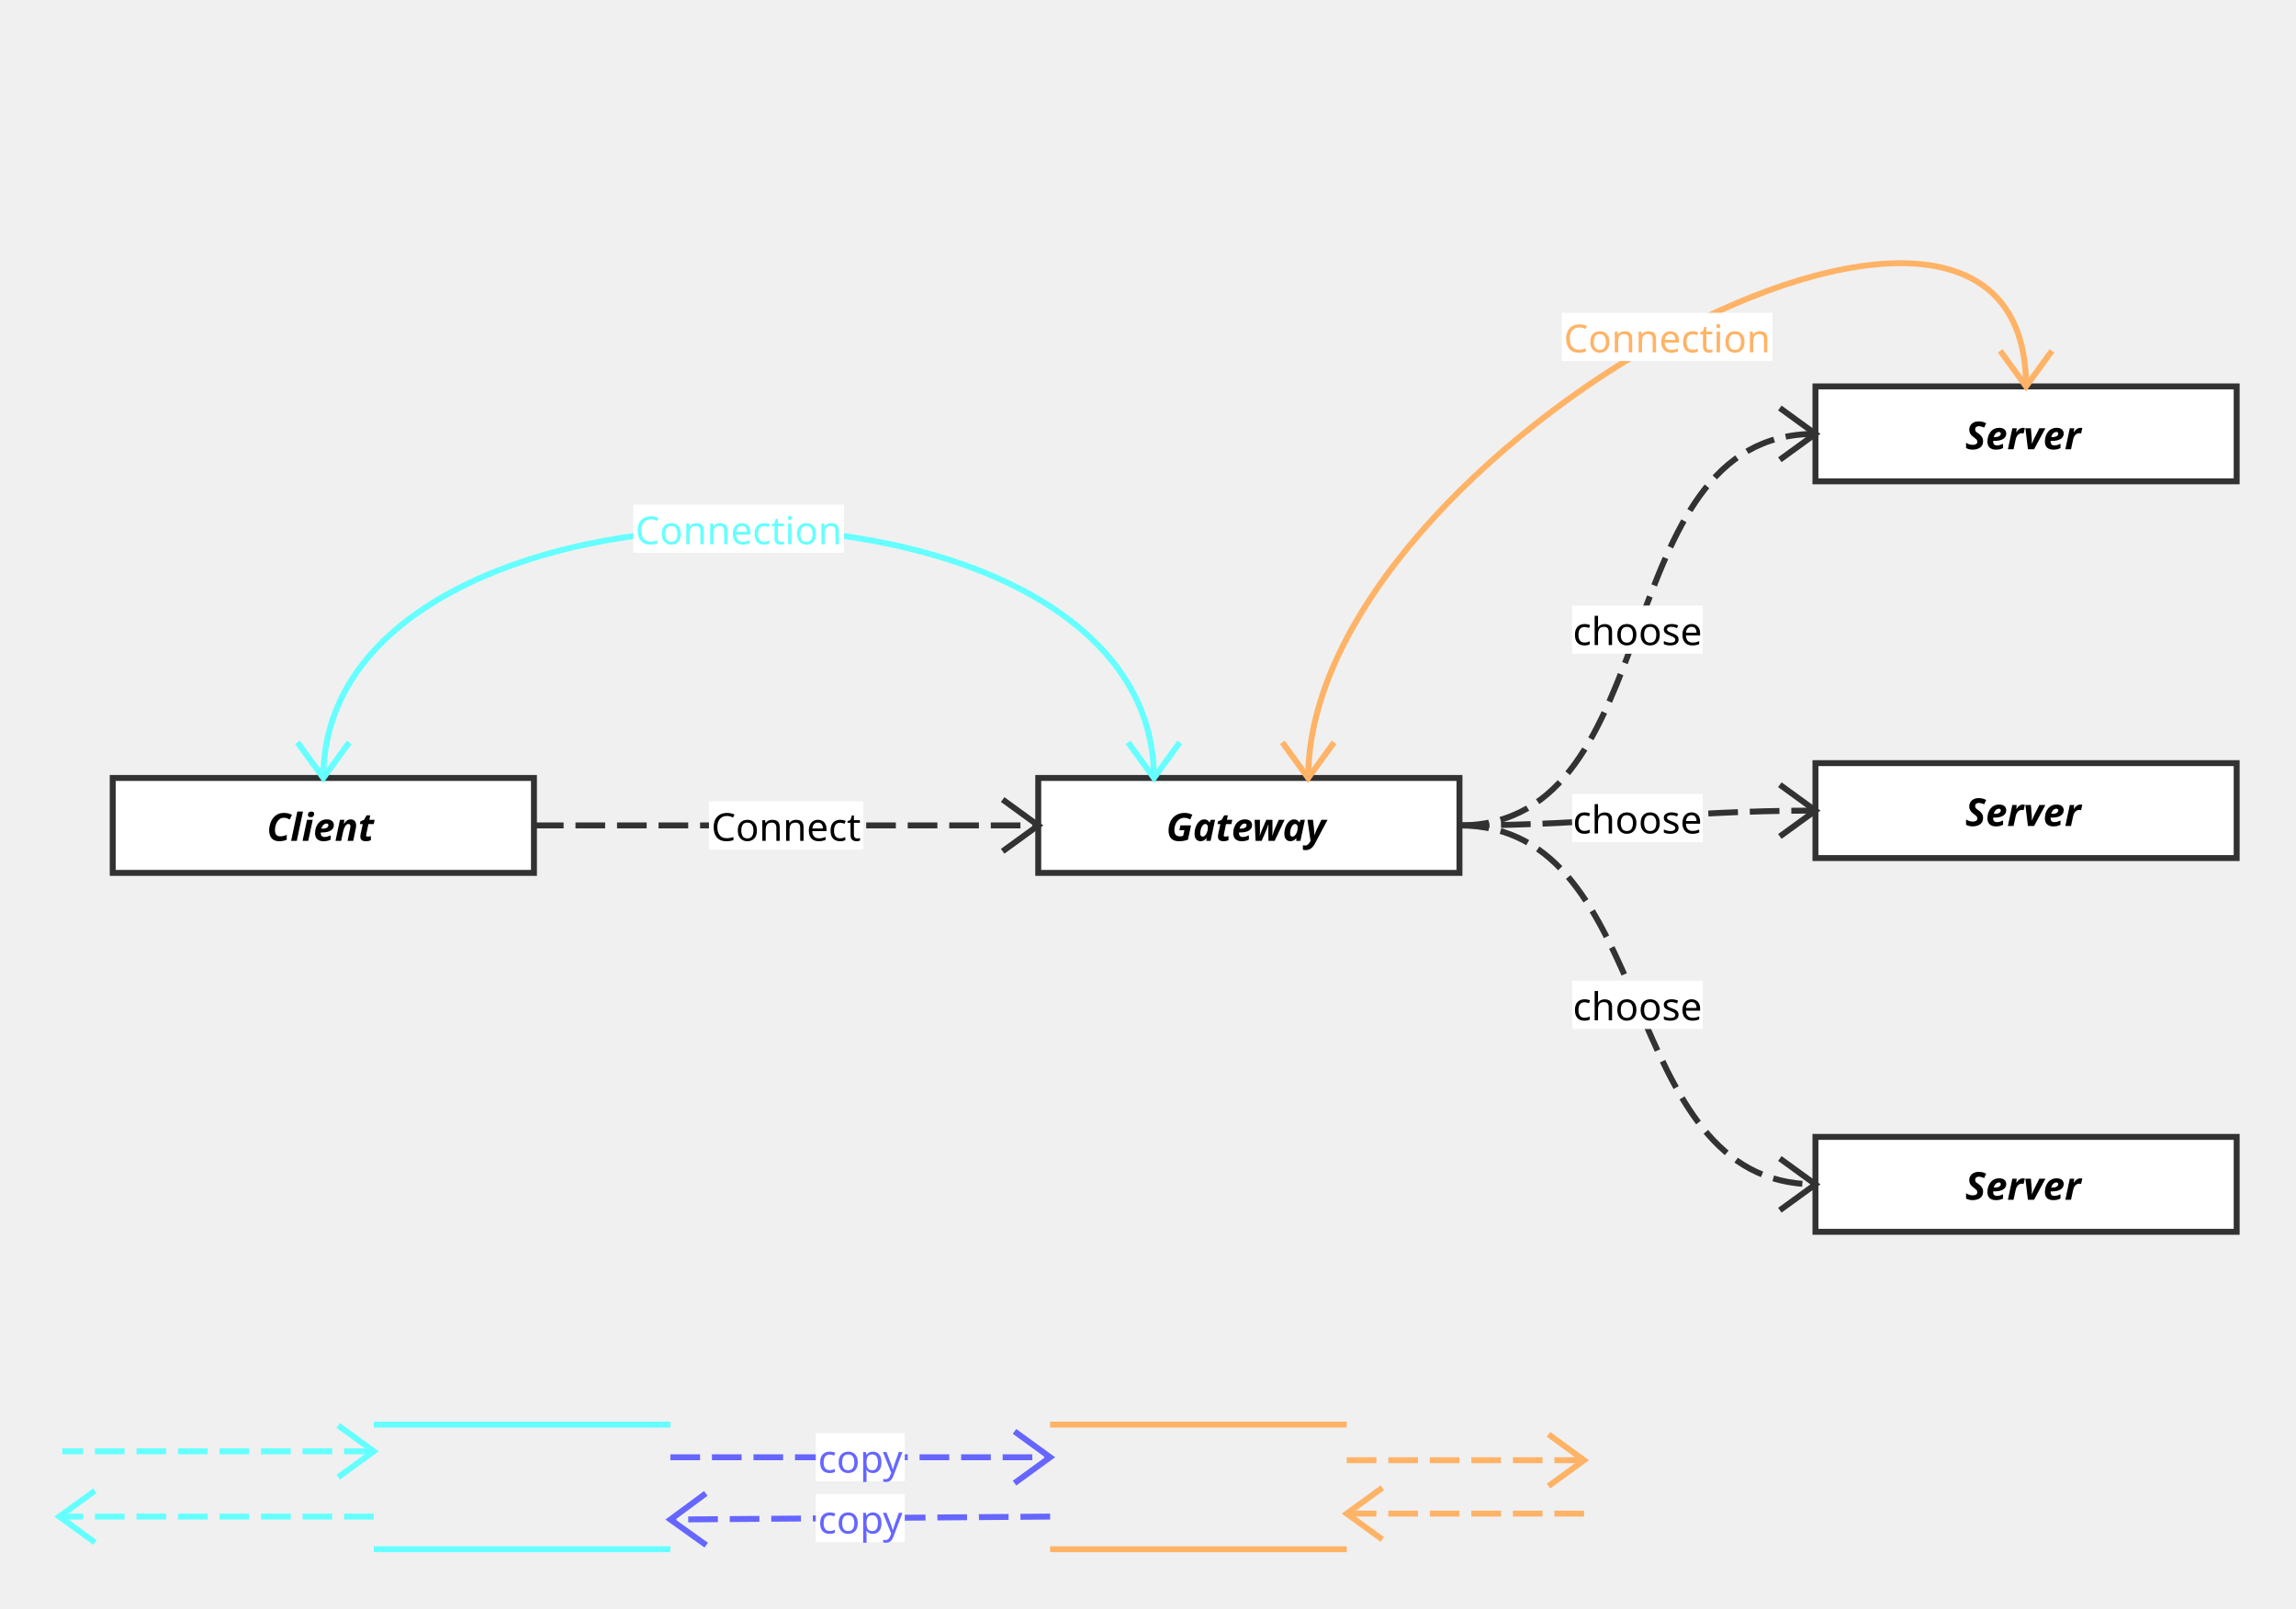
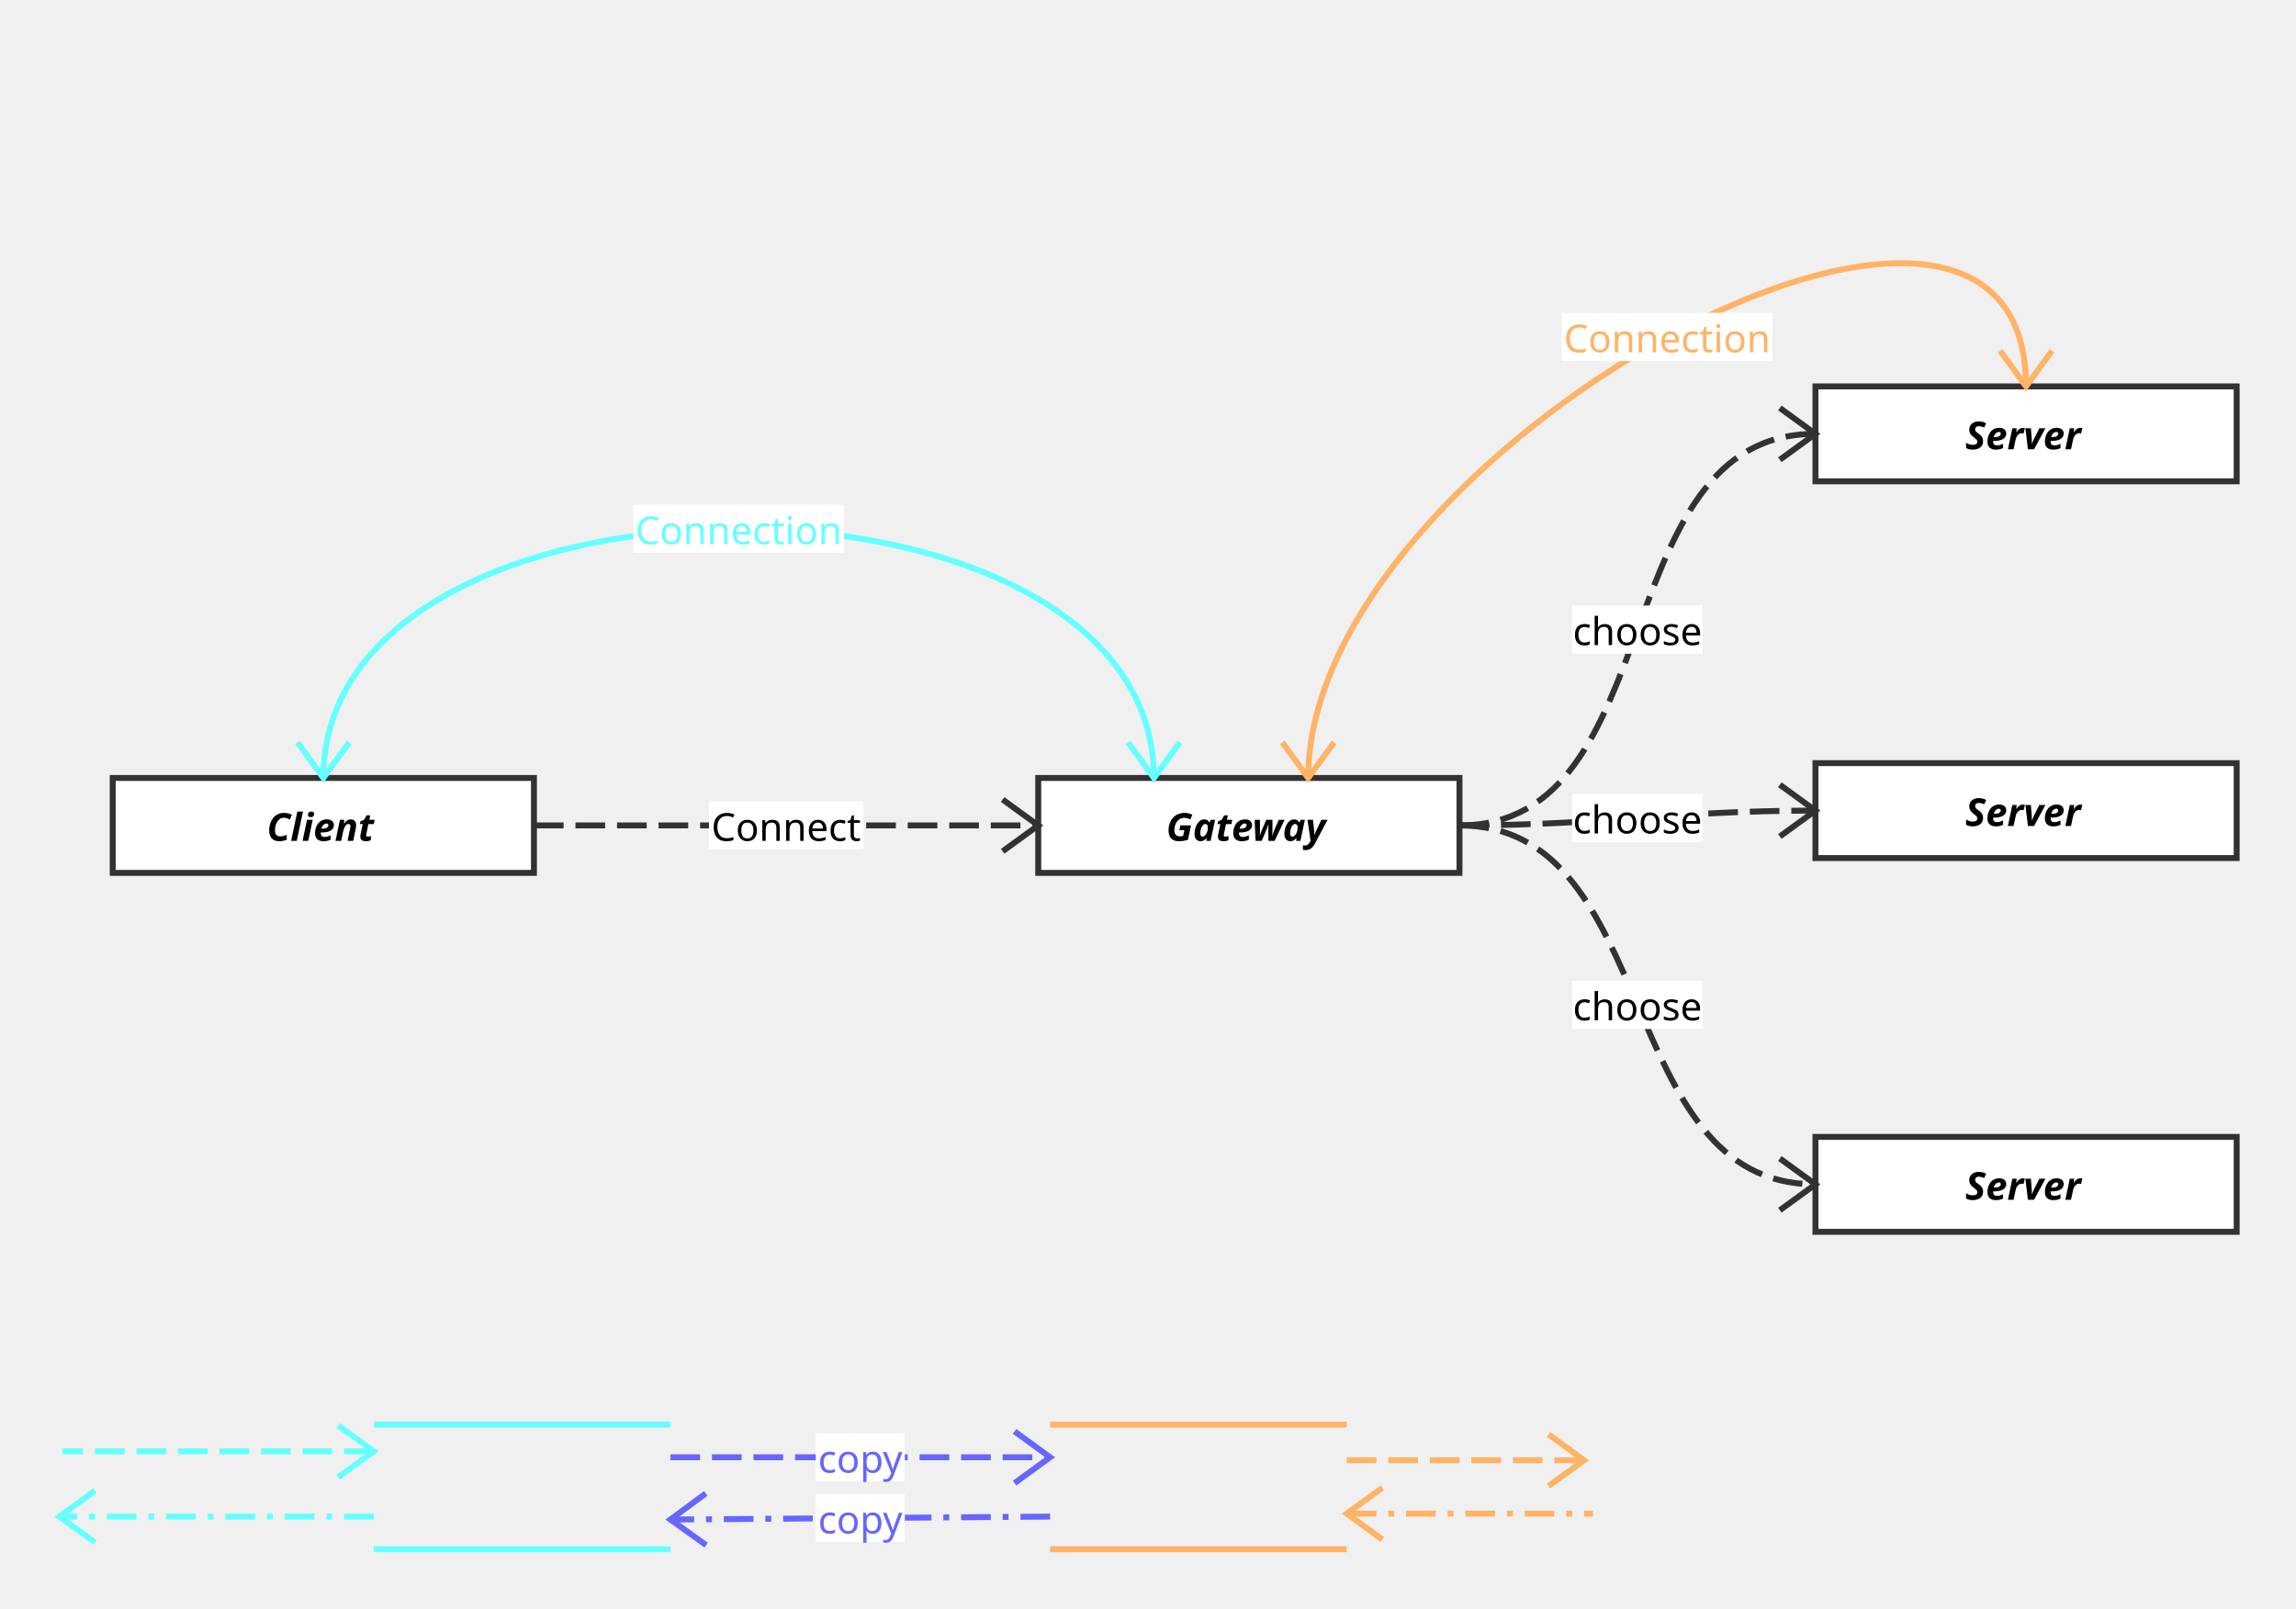
<svg xmlns="http://www.w3.org/2000/svg" id="processonSvg1000" viewBox="128.0 7.736 774.0 542.264" width="774.0" height="542.264">
  <defs id="ProcessOnDefs1001">
    <marker id="ProcessOnMarker1027" markerUnits="userSpaceOnUse" orient="auto" markerWidth="14.289" markerHeight="19.055" viewBox="-0.588 -0.809 14.289 19.055" refX="12.0" refY="8.719">
      <path id="ProcessOnPath1028" d="M0 0L12.0 8.719L0 17.437" stroke="#323232" stroke-width="2.0" fill="none" transform="matrix(1.0,0.0,0.0,1.0,0.0,0.0)" />
    </marker>
    <marker id="ProcessOnMarker1034" markerUnits="userSpaceOnUse" orient="auto" markerWidth="14.289" markerHeight="19.055" viewBox="-0.588 -0.809 14.289 19.055" refX="12.0" refY="8.719">
      <path id="ProcessOnPath1035" d="M0 0L12.0 8.719L0 17.437" stroke="#323232" stroke-width="2.0" fill="none" transform="matrix(1.0,0.0,0.0,1.0,0.0,0.0)" />
    </marker>
    <marker id="ProcessOnMarker1041" markerUnits="userSpaceOnUse" orient="auto" markerWidth="14.289" markerHeight="19.055" viewBox="-0.588 -0.809 14.289 19.055" refX="12.0" refY="8.719">
      <path id="ProcessOnPath1042" d="M0 0L12.0 8.719L0 17.437" stroke="#323232" stroke-width="2.0" fill="none" transform="matrix(1.0,0.0,0.0,1.0,0.0,0.0)" />
    </marker>
    <marker id="ProcessOnMarker1048" markerUnits="userSpaceOnUse" orient="auto" markerWidth="14.289" markerHeight="19.055" viewBox="-0.588 -0.809 14.289 19.055" refX="12.0" refY="8.719">
      <path id="ProcessOnPath1049" d="M0 0L12.0 8.719L0 17.437" stroke="#323232" stroke-width="2.0" fill="none" transform="matrix(1.0,0.0,0.0,1.0,0.0,0.0)" />
    </marker>
    <marker id="ProcessOnMarker1055" markerUnits="userSpaceOnUse" orient="auto" markerWidth="14.289" markerHeight="19.055" viewBox="-0.588 -0.809 14.289 19.055" refX="1.114" refY="8.719">
      <path id="ProcessOnPath1056" d="M0 0L12.0 8.719L0 17.437" stroke="#66ffff" stroke-width="2.0" fill="none" transform="matrix(-1.0,1.2246467991473532E-16,-1.2246467991473532E-16,-1.0,13.11352,17.43702)" />
    </marker>
    <marker id="ProcessOnMarker1057" markerUnits="userSpaceOnUse" orient="auto" markerWidth="14.289" markerHeight="19.055" viewBox="-0.588 -0.809 14.289 19.055" refX="12.0" refY="8.719">
      <path id="ProcessOnPath1058" d="M0 0L12.0 8.719L0 17.437" stroke="#66ffff" stroke-width="2.0" fill="none" transform="matrix(1.0,0.0,0.0,1.0,0.0,0.0)" />
    </marker>
    <marker id="ProcessOnMarker1064" markerUnits="userSpaceOnUse" orient="auto" markerWidth="14.289" markerHeight="19.055" viewBox="-0.588 -0.809 14.289 19.055" refX="1.114" refY="8.719">
      <path id="ProcessOnPath1065" d="M0 0L12.0 8.719L0 17.437" stroke="#ffb366" stroke-width="2.0" fill="none" transform="matrix(-1.0,1.2246467991473532E-16,-1.2246467991473532E-16,-1.0,13.11352,17.43702)" />
    </marker>
    <marker id="ProcessOnMarker1066" markerUnits="userSpaceOnUse" orient="auto" markerWidth="14.289" markerHeight="19.055" viewBox="-0.588 -0.809 14.289 19.055" refX="12.0" refY="8.719">
      <path id="ProcessOnPath1067" d="M0 0L12.0 8.719L0 17.437" stroke="#ffb366" stroke-width="2.0" fill="none" transform="matrix(1.0,0.0,0.0,1.0,0.0,0.0)" />
    </marker>
    <marker id="ProcessOnMarker1079" markerUnits="userSpaceOnUse" orient="auto" markerWidth="14.289" markerHeight="19.055" viewBox="-0.588 -0.809 14.289 19.055" refX="1.114" refY="8.719">
      <path id="ProcessOnPath1080" d="M0 0L12.0 8.719L0 17.437" stroke="#66ffff" stroke-width="2.0" fill="none" transform="matrix(-1.0,1.2246467991473532E-16,-1.2246467991473532E-16,-1.0,13.11352,17.43702)" />
    </marker>
    <marker id="ProcessOnMarker1083" markerUnits="userSpaceOnUse" orient="auto" markerWidth="14.289" markerHeight="19.055" viewBox="-0.588 -0.809 14.289 19.055" refX="12.0" refY="8.719">
      <path id="ProcessOnPath1084" d="M0 0L12.0 8.719L0 17.437" stroke="#6666ff" stroke-width="2.0" fill="none" transform="matrix(1.0,0.0,0.0,1.0,0.0,0.0)" />
    </marker>
    <marker id="ProcessOnMarker1090" markerUnits="userSpaceOnUse" orient="auto" markerWidth="14.289" markerHeight="19.055" viewBox="-0.588 -0.809 14.289 19.055" refX="12.0" refY="8.719">
      <path id="ProcessOnPath1091" d="M0 0L12.0 8.719L0 17.437" stroke="#ffb366" stroke-width="2.0" fill="none" transform="matrix(1.0,0.0,0.0,1.0,0.0,0.0)" />
    </marker>
    <marker id="ProcessOnMarker1094" markerUnits="userSpaceOnUse" orient="auto" markerWidth="14.289" markerHeight="19.055" viewBox="-0.588 -0.809 14.289 19.055" refX="1.114" refY="8.719">
      <path id="ProcessOnPath1095" d="M0 0L12.0 8.719L0 17.437" stroke="#ffb366" stroke-width="2.0" fill="none" transform="matrix(-1.0,1.2246467991473532E-16,-1.2246467991473532E-16,-1.0,13.11352,17.43702)" />
    </marker>
    <marker id="ProcessOnMarker1098" markerUnits="userSpaceOnUse" orient="auto" markerWidth="14.289" markerHeight="19.055" viewBox="-0.588 -0.809 14.289 19.055" refX="12.0" refY="8.719">
      <path id="ProcessOnPath1099" d="M0 0L12.0 8.719L0 17.437" stroke="#6666ff" stroke-width="2.0" fill="none" transform="matrix(1.0,0.0,0.0,1.0,0.0,0.0)" />
    </marker>
    <marker id="ProcessOnMarker1105" markerUnits="userSpaceOnUse" orient="auto" markerWidth="14.289" markerHeight="19.055" viewBox="-0.588 -0.809 14.289 19.055" refX="12.0" refY="8.719">
      <path id="ProcessOnPath1106" d="M0 0L12.0 8.719L0 17.437" stroke="#66ffff" stroke-width="2.0" fill="none" transform="matrix(1.0,0.0,0.0,1.0,0.0,0.0)" />
    </marker>
  </defs>
  <g id="ProcessOnG1002">
    <path id="ProcessOnPath1003" d="M128.0 7.736H902.0V550H128.0V7.736Z" fill="none" />
    <g id="ProcessOnG1004">
      <g id="ProcessOnG1005" transform="matrix(1.0,0.0,0.0,1.0,166.0,270.0)" opacity="1.0">
        <path id="ProcessOnPath1006" d="M0.0 0.0L142.0 0.0L142.0 32.0L0.0 32.0Z" stroke="#323232" stroke-width="2.0" stroke-dasharray="none" opacity="1.0" fill="#ffffff" />
        <g id="ProcessOnG1007" transform="matrix(1.0,0.0,0.0,1.0,10.0,7.875)">
          <text id="ProcessOnText1008" fill="#000000" font-size="13" x="60.0" y="13.325" font-family="微软雅黑" font-weight="bold" font-style="italic" text-decoration="none" family="微软雅黑" text-anchor="middle" size="13">Client</text>
        </g>
      </g>
      <g id="ProcessOnG1009" transform="matrix(1.0,0.0,0.0,1.0,478.0,270.0)" opacity="1.0">
        <path id="ProcessOnPath1010" d="M0.0 0.0L142.0 0.0L142.0 32.0L0.0 32.0Z" stroke="#323232" stroke-width="2.0" stroke-dasharray="none" opacity="1.0" fill="#ffffff" />
        <g id="ProcessOnG1011" transform="matrix(1.0,0.0,0.0,1.0,10.0,7.875)">
          <text id="ProcessOnText1012" fill="#000000" font-size="13" x="60.0" y="13.325" font-family="微软雅黑" font-weight="bold" font-style="italic" text-decoration="none" family="微软雅黑" text-anchor="middle" size="13">Gateway</text>
        </g>
      </g>
      <g id="ProcessOnG1013" transform="matrix(1.0,0.0,0.0,1.0,740.0,138.0)" opacity="1.0">
        <path id="ProcessOnPath1014" d="M0.0 0.0L142.0 0.0L142.0 32.0L0.0 32.0Z" stroke="#323232" stroke-width="2.0" stroke-dasharray="none" opacity="1.0" fill="#ffffff" />
        <g id="ProcessOnG1015" transform="matrix(1.0,0.0,0.0,1.0,10.0,7.875)">
          <text id="ProcessOnText1016" fill="#000000" font-size="13" x="60.0" y="13.325" font-family="微软雅黑" font-weight="bold" font-style="italic" text-decoration="none" family="微软雅黑" text-anchor="middle" size="13">Server</text>
        </g>
      </g>
      <g id="ProcessOnG1017" transform="matrix(1.0,0.0,0.0,1.0,740.0,265.0)" opacity="1.0">
        <path id="ProcessOnPath1018" d="M0.0 0.0L142.0 0.0L142.0 32.0L0.0 32.0Z" stroke="#323232" stroke-width="2.0" stroke-dasharray="none" opacity="1.0" fill="#ffffff" />
        <g id="ProcessOnG1019" transform="matrix(1.0,0.0,0.0,1.0,10.0,7.875)">
          <text id="ProcessOnText1020" fill="#000000" font-size="13" x="60.0" y="13.325" font-family="微软雅黑" font-weight="bold" font-style="italic" text-decoration="none" family="微软雅黑" text-anchor="middle" size="13">Server</text>
        </g>
      </g>
      <g id="ProcessOnG1021" transform="matrix(1.0,0.0,0.0,1.0,740.0,391.0)" opacity="1.0">
        <path id="ProcessOnPath1022" d="M0.0 0.0L142.0 0.0L142.0 32.0L0.0 32.0Z" stroke="#323232" stroke-width="2.0" stroke-dasharray="none" opacity="1.0" fill="#ffffff" />
        <g id="ProcessOnG1023" transform="matrix(1.0,0.0,0.0,1.0,10.0,7.875)">
          <text id="ProcessOnText1024" fill="#000000" font-size="13" x="60.0" y="13.325" font-family="微软雅黑" font-weight="bold" font-style="italic" text-decoration="none" family="微软雅黑" text-anchor="middle" size="13">Server</text>
        </g>
      </g>
      <g id="ProcessOnG1025">
        <path id="ProcessOnPath1026" d="M308.0 286.0C376.0 286.0 410.0 286.0 478.0 286.0" stroke="#323232" stroke-width="2.0" stroke-dasharray="10.0 4.0" fill="none" marker-end="url(#ProcessOnMarker1027)" />
        <g id="ProcessOnG1029" transform="matrix(1.0,0.0,0.0,1.0,393.0,277.875)">
          <path id="ProcessOnPath1030" d="M0 0H52.0V16.25H0Z" fill="#fff" transform="matrix(1.0,0.0,0.0,1.0,-26.0,0.0)" />
          <text id="ProcessOnText1031" fill="#000000" font-size="13" x="0.0" y="13.325" font-family="微软雅黑" font-weight="normal" font-style="normal" text-decoration="none" family="微软雅黑" text-anchor="middle" size="13">Connect</text>
        </g>
      </g>
      <g id="ProcessOnG1032">
        <path id="ProcessOnPath1033" d="M620.0 286.0C691.357 286.0 668.643 154.0 740.0 154.0" stroke="#323232" stroke-width="2.0" stroke-dasharray="10.0 4.0" fill="none" marker-end="url(#ProcessOnMarker1034)" />
        <g id="ProcessOnG1036" transform="matrix(1.0,0.0,0.0,1.0,680.0,211.875)">
          <path id="ProcessOnPath1037" d="M0 0H44.0V16.25H0Z" fill="#fff" transform="matrix(1.0,0.0,0.0,1.0,-22.0,0.0)" />
          <text id="ProcessOnText1038" fill="#000000" font-size="13" x="0.0" y="13.325" font-family="微软雅黑" font-weight="normal" font-style="normal" text-decoration="none" family="微软雅黑" text-anchor="middle" size="13">choose</text>
        </g>
      </g>
      <g id="ProcessOnG1039">
        <path id="ProcessOnPath1040" d="M620.0 286.0C668.042 286.0 691.958 281.0 740.0 281.0" stroke="#323232" stroke-width="2.0" stroke-dasharray="10.0 4.0" fill="none" marker-end="url(#ProcessOnMarker1041)" />
        <g id="ProcessOnG1043" transform="matrix(1.0,0.0,0.0,1.0,680.0,275.375)">
          <path id="ProcessOnPath1044" d="M0 0H44.0V16.25H0Z" fill="#fff" transform="matrix(1.0,0.0,0.0,1.0,-22.0,0.0)" />
          <text id="ProcessOnText1045" fill="#000000" font-size="13" x="0.0" y="13.325" font-family="微软雅黑" font-weight="normal" font-style="normal" text-decoration="none" family="微软雅黑" text-anchor="middle" size="13">choose</text>
        </g>
      </g>
      <g id="ProcessOnG1046">
        <path id="ProcessOnPath1047" d="M620.0 286.0C688.166 286.0 671.834 407.0 740.0 407.0" stroke="#323232" stroke-width="2.0" stroke-dasharray="10.0 4.0" fill="none" marker-end="url(#ProcessOnMarker1048)" />
        <g id="ProcessOnG1050" transform="matrix(1.0,0.0,0.0,1.0,680.0,338.375)">
          <path id="ProcessOnPath1051" d="M0 0H44.0V16.25H0Z" fill="#fff" transform="matrix(1.0,0.0,0.0,1.0,-22.0,0.0)" />
          <text id="ProcessOnText1052" fill="#000000" font-size="13" x="0.0" y="13.325" font-family="微软雅黑" font-weight="normal" font-style="normal" text-decoration="none" family="微软雅黑" text-anchor="middle" size="13">choose</text>
        </g>
      </g>
      <g id="ProcessOnG1053">
        <path id="ProcessOnPath1054" d="M237.0 270.0C237 158.0 517.0 158.0 517.0 270.0" stroke="#66ffff" stroke-width="2.0" stroke-dasharray="none" fill="none" marker-start="url(#ProcessOnMarker1055)" marker-end="url(#ProcessOnMarker1057)" />
        <g id="ProcessOnG1059" transform="matrix(1.0,0.0,0.0,1.0,377.0,177.875)">
          <path id="ProcessOnPath1060" d="M0 0H71.0V16.25H0Z" fill="#fff" transform="matrix(1.0,0.0,0.0,1.0,-35.5,0.0)" />
          <text id="ProcessOnText1061" fill="#66ffff" font-size="13" x="0.0" y="13.325" font-family="微软雅黑" font-weight="normal" font-style="normal" text-decoration="none" family="微软雅黑" text-anchor="middle" size="13">Connection</text>
        </g>
      </g>
      <g id="ProcessOnG1062">
        <path id="ProcessOnPath1063" d="M569.0 270.0C569.0 159.736 811.0 27.736 811.0 138.0" stroke="#ffb366" stroke-width="2.0" stroke-dasharray="none" fill="none" marker-start="url(#ProcessOnMarker1064)" marker-end="url(#ProcessOnMarker1066)" />
        <g id="ProcessOnG1068" transform="matrix(1.0,0.0,0.0,1.0,690.0,113.1772)">
          <path id="ProcessOnPath1069" d="M0 0H71.0V16.25H0Z" fill="#fff" transform="matrix(1.0,0.0,0.0,1.0,-35.5,0.0)" />
          <text id="ProcessOnText1070" fill="#ffb366" font-size="13" x="0.0" y="13.325" font-family="微软雅黑" font-weight="normal" font-style="normal" text-decoration="none" family="微软雅黑" text-anchor="middle" size="13">Connection</text>
        </g>
      </g>
      <g id="ProcessOnG1071" transform="matrix(1.0,0.0,0.0,1.0,254.0,488.0)" opacity="1.0">
        <path id="ProcessOnPath1072" d="M0.0 0.0L100.0 0.0L0.0 0.0M0.0 42.0L100.0 42.0L0.0 42.0Z" stroke="#66ffff" stroke-width="2.0" stroke-dasharray="none" opacity="1.0" fill="#ffffff" />
        <path id="ProcessOnPath1073" d="M0.0 0.0L100.0 0.0L100.0 42.0L0.0 42.0L0.0 0.0Z" stroke="none" stroke-width="0.0" stroke-dasharray="none" opacity="1.0" fill="none" />
      </g>
      <g id="ProcessOnG1074" transform="matrix(1.0,0.0,0.0,1.0,482.0,488.0)" opacity="1.0">
        <path id="ProcessOnPath1075" d="M0.0 0.0L100.0 0.0L0.0 0.0M0.0 42.0L100.0 42.0L0.0 42.0Z" stroke="#ffb366" stroke-width="2.0" stroke-dasharray="none" opacity="1.0" fill="#ffffff" />
        <path id="ProcessOnPath1076" d="M0.0 0.0L100.0 0.0L100.0 42.0L0.0 42.0L0.0 0.0Z" stroke="none" stroke-width="0.0" stroke-dasharray="none" opacity="1.0" fill="none" />
      </g>
      <g id="ProcessOnG1077">
        <path id="ProcessOnPath1078" d="M254.0 497.0L149.0 497.0" stroke="#66ffff" stroke-width="2.0" stroke-dasharray="10.0 4.0" fill="none" marker-start="url(#ProcessOnMarker1079)" />
      </g>
      <g id="ProcessOnG1081">
        <path id="ProcessOnPath1082" d="M354.0 499.0L482.0 499.0" stroke="#6666ff" stroke-width="2.0" stroke-dasharray="10.0 4.0" fill="none" marker-end="url(#ProcessOnMarker1083)" />
        <g id="ProcessOnG1085" transform="matrix(1.0,0.0,0.0,1.0,418.0,490.875)">
          <path id="ProcessOnPath1086" d="M0 0H30.0V16.25H0Z" fill="#fff" transform="matrix(1.0,0.0,0.0,1.0,-15.0,0.0)" />
          <text id="ProcessOnText1087" fill="#6666ff" font-size="13" x="0.0" y="13.325" font-family="微软雅黑" font-weight="normal" font-style="normal" text-decoration="none" family="微软雅黑" text-anchor="middle" size="13">copy</text>
        </g>
      </g>
      <g id="ProcessOnG1088">
        <path id="ProcessOnPath1089" d="M582.0 500.0L662.0 500.0" stroke="#ffb366" stroke-width="2.0" stroke-dasharray="10.0 4.0" fill="none" marker-end="url(#ProcessOnMarker1090)" />
      </g>
      <g id="ProcessOnG1092">
-         <path id="ProcessOnPath1093" d="M582.0 518.0L665.0 518.0" stroke="#ffb366" stroke-width="2.0" stroke-dasharray="10.0 4.0" fill="none" marker-start="url(#ProcessOnMarker1094)" />
+         <path id="ProcessOnPath1093" d="M582.0 518.0L665.0 518.0" stroke="#ffb366" stroke-width="2.0" stroke-dasharray="10.0 4.0 2.0 4.0" fill="none" marker-start="url(#ProcessOnMarker1094)" />
      </g>
      <g id="ProcessOnG1096">
-         <path id="ProcessOnPath1097" d="M482.0 519.0L354.0 520.0" stroke="#6666ff" stroke-width="2.0" stroke-dasharray="10.0 4.0" fill="none" marker-end="url(#ProcessOnMarker1098)" />
+         <path id="ProcessOnPath1097" d="M482.0 519.0L354.0 520.0" stroke="#6666ff" stroke-width="2.0" stroke-dasharray="10.0 4.0 2.0 4.0" fill="none" marker-end="url(#ProcessOnMarker1098)" />
        <g id="ProcessOnG1100" transform="matrix(1.0,0.0,0.0,1.0,418.0,511.375)">
          <path id="ProcessOnPath1101" d="M0 0H30.0V16.25H0Z" fill="#fff" transform="matrix(1.0,0.0,0.0,1.0,-15.0,0.0)" />
          <text id="ProcessOnText1102" fill="#6666ff" font-size="13" x="0.0" y="13.325" font-family="微软雅黑" font-weight="normal" font-style="normal" text-decoration="none" family="微软雅黑" text-anchor="middle" size="13">copy</text>
        </g>
      </g>
      <g id="ProcessOnG1103">
-         <path id="ProcessOnPath1104" d="M254.0 519.0L148.0 519.0" stroke="#66ffff" stroke-width="2.0" stroke-dasharray="10.0 4.0" fill="none" marker-end="url(#ProcessOnMarker1105)" />
+         <path id="ProcessOnPath1104" d="M254.0 519.0L148.0 519.0" stroke="#66ffff" stroke-width="2.0" stroke-dasharray="10.0 4.0 2.0 4.0" fill="none" marker-end="url(#ProcessOnMarker1105)" />
      </g>
    </g>
  </g>
</svg>
